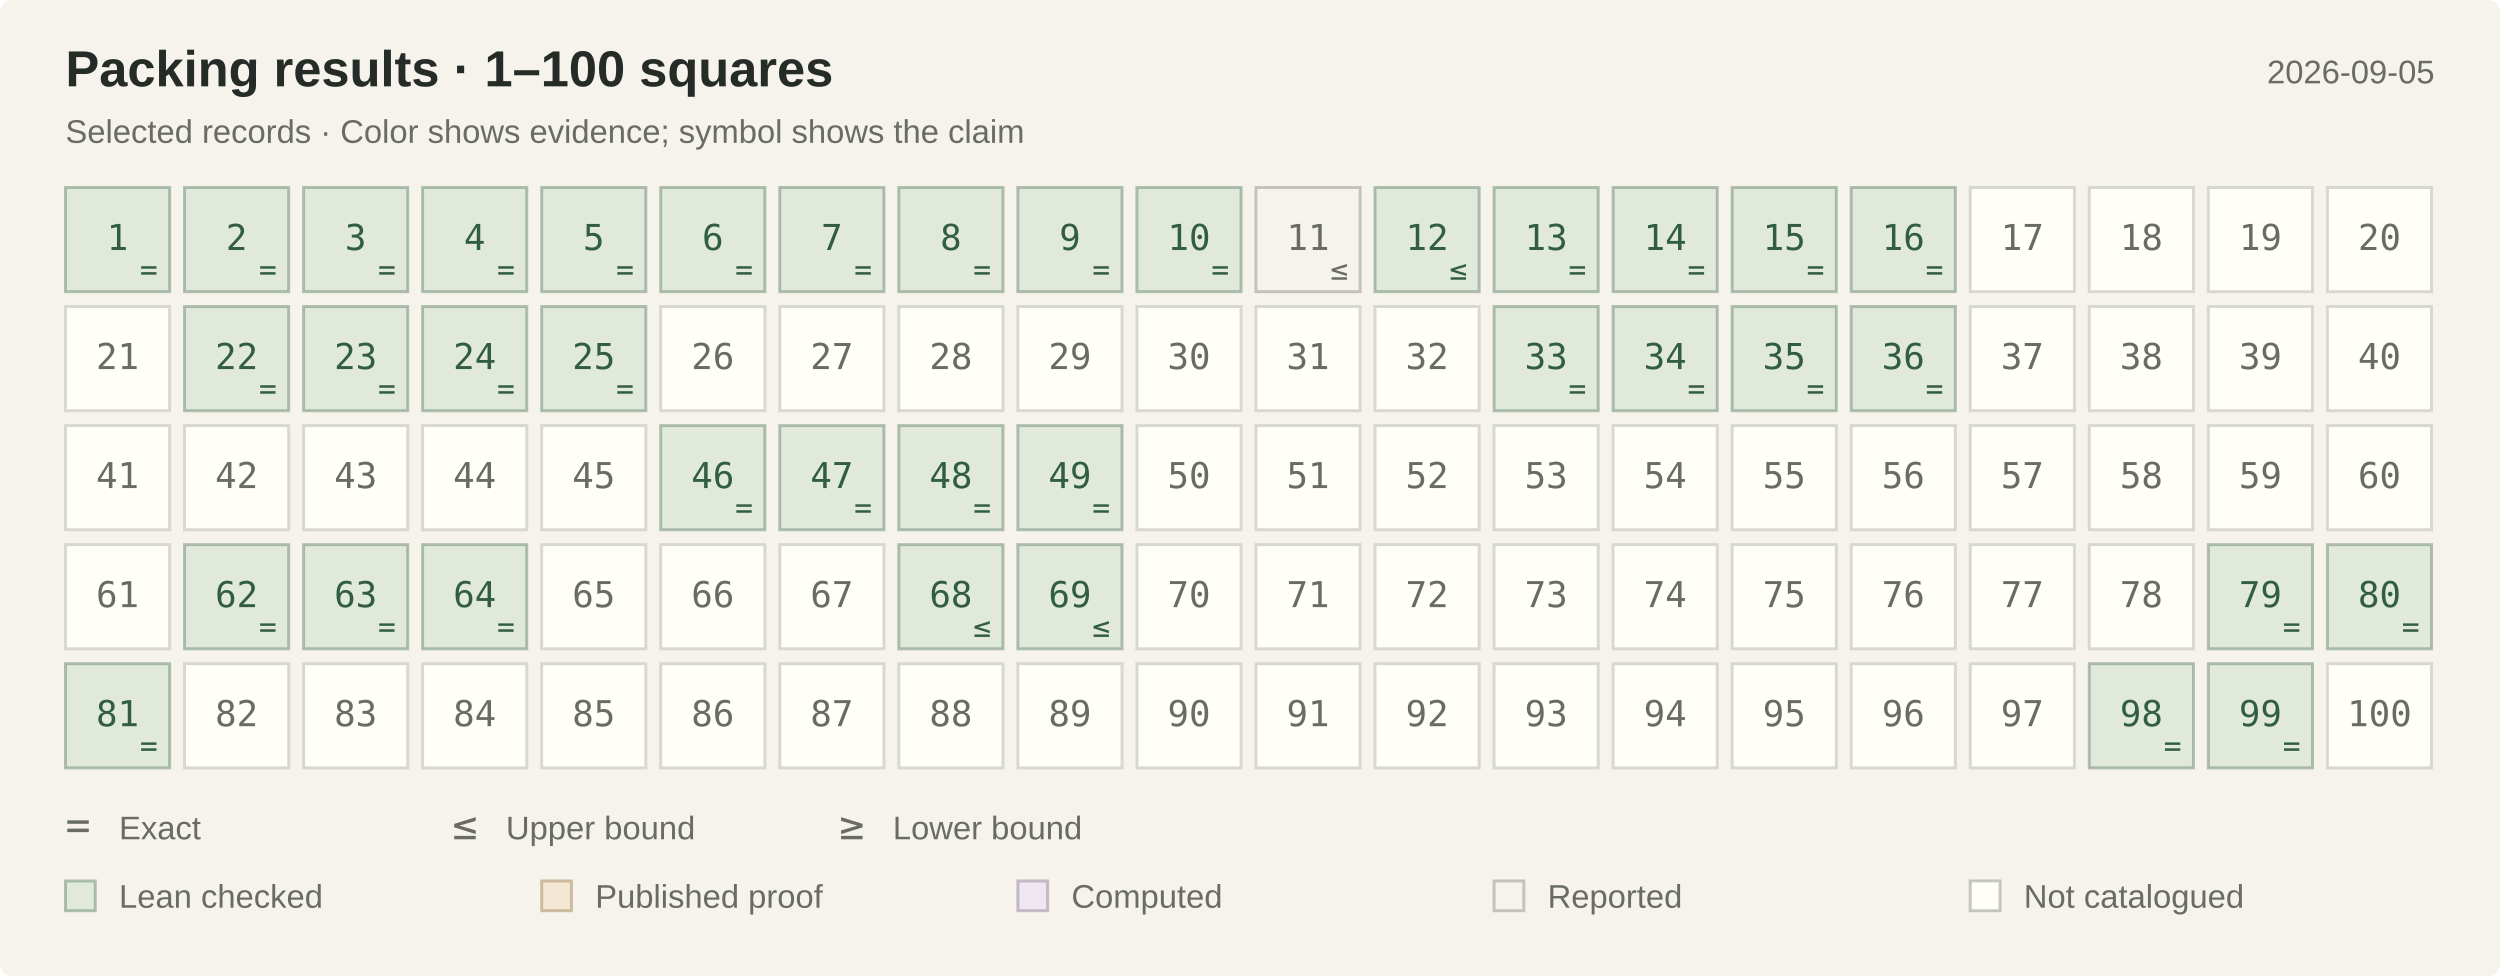
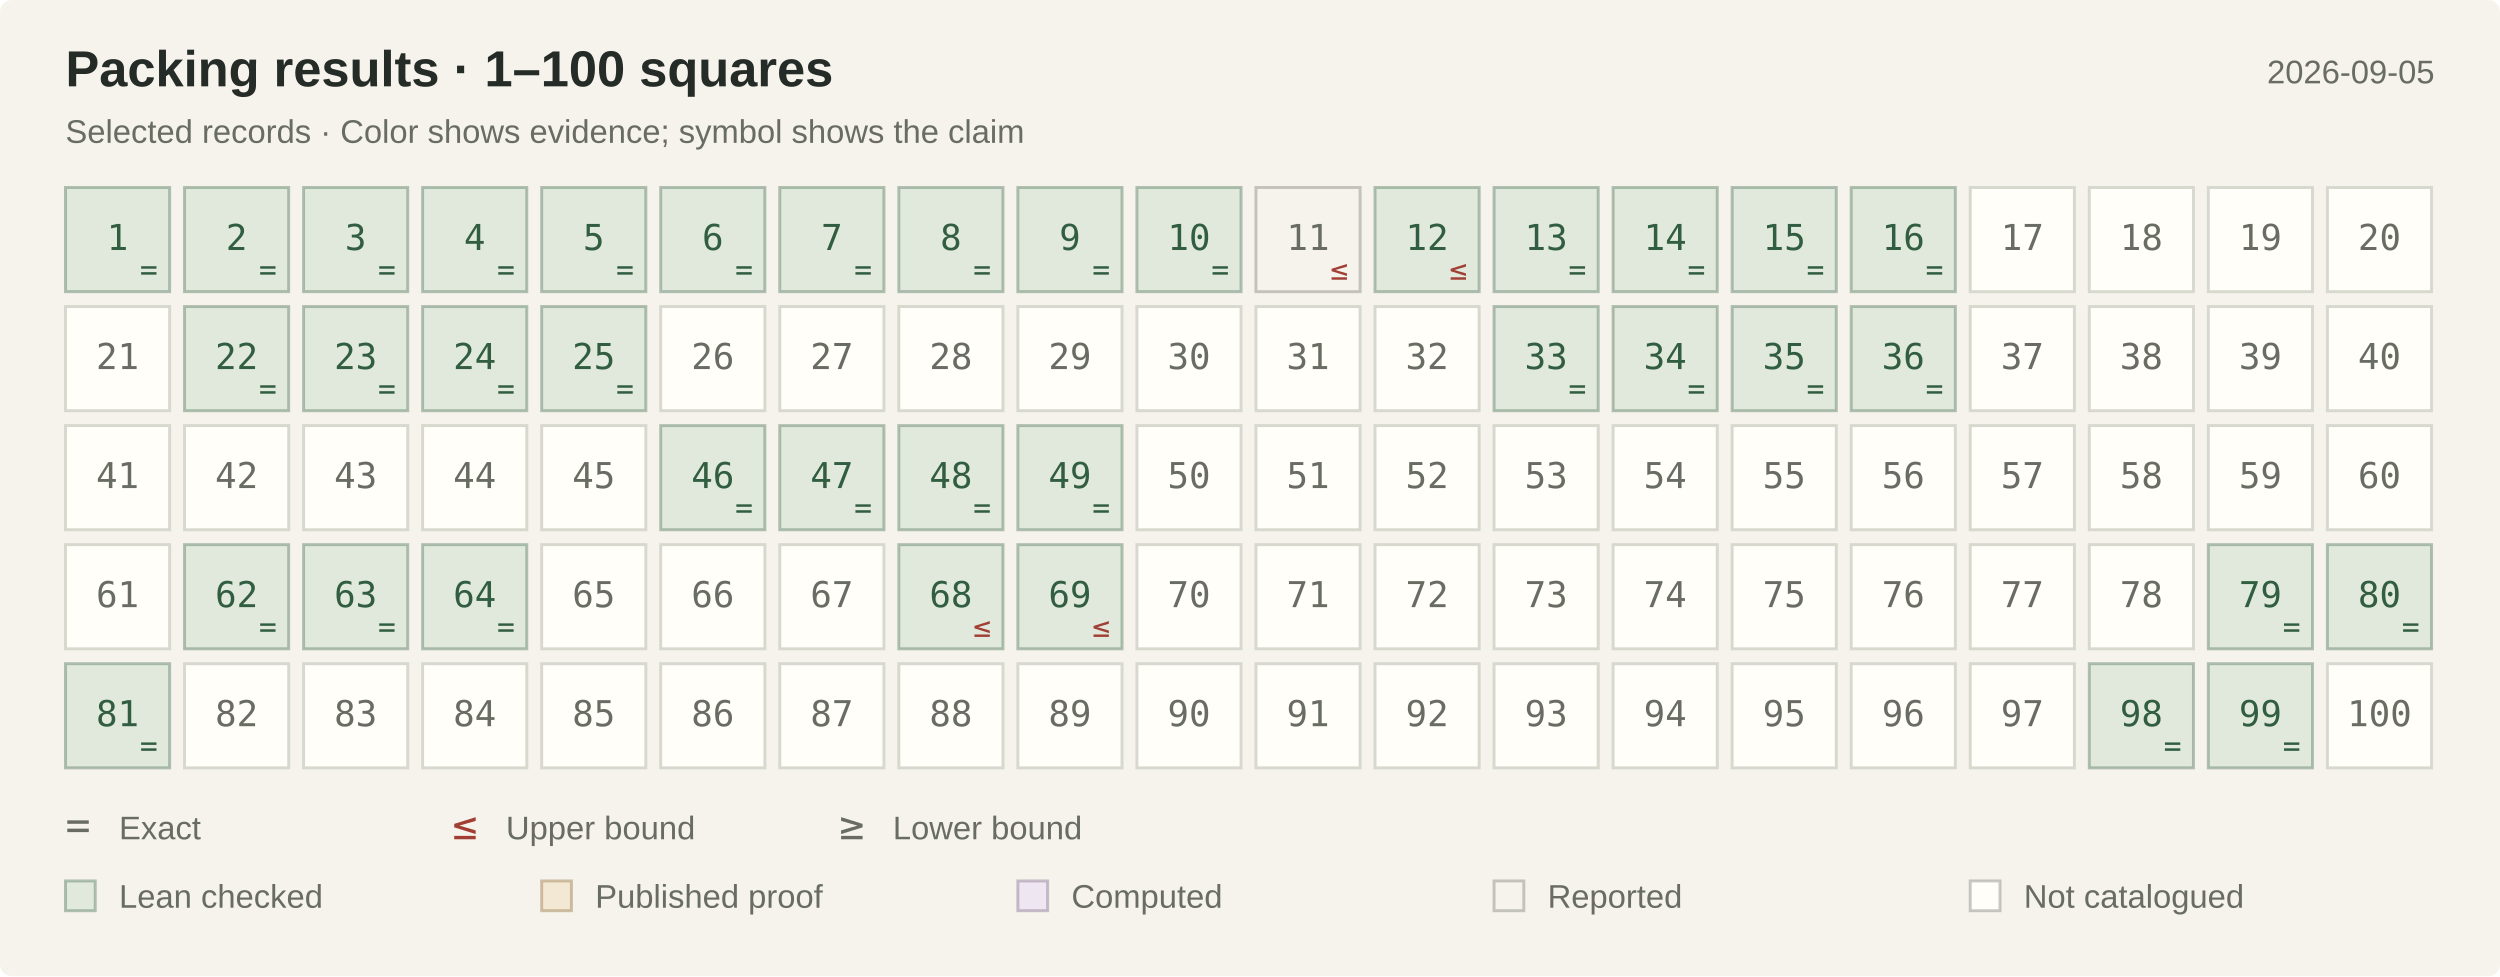
<svg xmlns="http://www.w3.org/2000/svg" viewBox="0 0 840 328" width="840" height="328" role="img" aria-labelledby="coverage-title coverage-description">
  <rect width="840" height="328" rx="4" fill="#f5f3ec" />
  <g font-family="Arial, sans-serif" fill="#686c62">
    <text x="22" y="29" font-size="17" font-weight="600" fill="#252b27">Packing results · 1–100 squares</text>
    <text x="818" y="28" text-anchor="end" font-size="11">2026-09-05</text>
    <text x="22" y="48" font-size="11">Selected records · Color shows evidence; symbol shows the claim</text>
    <g data-n="1" transform="translate(22, 63)" font-family="Consolas, monospace">
      <rect width="35" height="35" fill="#e1e9dc" stroke="#315d40" stroke-opacity="0.35" />
      <text x="17.5" y="21" text-anchor="middle" font-size="12" fill="#315d40">1</text>
      <text x="31" y="31" text-anchor="end" font-size="10" fill="#315d40">=</text>
    </g>
    <g data-n="2" transform="translate(62, 63)" font-family="Consolas, monospace">
      <rect width="35" height="35" fill="#e1e9dc" stroke="#315d40" stroke-opacity="0.35" />
      <text x="17.5" y="21" text-anchor="middle" font-size="12" fill="#315d40">2</text>
      <text x="31" y="31" text-anchor="end" font-size="10" fill="#315d40">=</text>
    </g>
    <g data-n="3" transform="translate(102, 63)" font-family="Consolas, monospace">
      <rect width="35" height="35" fill="#e1e9dc" stroke="#315d40" stroke-opacity="0.35" />
      <text x="17.5" y="21" text-anchor="middle" font-size="12" fill="#315d40">3</text>
      <text x="31" y="31" text-anchor="end" font-size="10" fill="#315d40">=</text>
    </g>
    <g data-n="4" transform="translate(142, 63)" font-family="Consolas, monospace">
      <rect width="35" height="35" fill="#e1e9dc" stroke="#315d40" stroke-opacity="0.35" />
      <text x="17.5" y="21" text-anchor="middle" font-size="12" fill="#315d40">4</text>
      <text x="31" y="31" text-anchor="end" font-size="10" fill="#315d40">=</text>
    </g>
    <g data-n="5" transform="translate(182, 63)" font-family="Consolas, monospace">
      <rect width="35" height="35" fill="#e1e9dc" stroke="#315d40" stroke-opacity="0.35" />
      <text x="17.5" y="21" text-anchor="middle" font-size="12" fill="#315d40">5</text>
      <text x="31" y="31" text-anchor="end" font-size="10" fill="#315d40">=</text>
    </g>
    <g data-n="6" transform="translate(222, 63)" font-family="Consolas, monospace">
      <rect width="35" height="35" fill="#e1e9dc" stroke="#315d40" stroke-opacity="0.35" />
      <text x="17.5" y="21" text-anchor="middle" font-size="12" fill="#315d40">6</text>
      <text x="31" y="31" text-anchor="end" font-size="10" fill="#315d40">=</text>
    </g>
    <g data-n="7" transform="translate(262, 63)" font-family="Consolas, monospace">
      <rect width="35" height="35" fill="#e1e9dc" stroke="#315d40" stroke-opacity="0.35" />
      <text x="17.5" y="21" text-anchor="middle" font-size="12" fill="#315d40">7</text>
      <text x="31" y="31" text-anchor="end" font-size="10" fill="#315d40">=</text>
    </g>
    <g data-n="8" transform="translate(302, 63)" font-family="Consolas, monospace">
      <rect width="35" height="35" fill="#e1e9dc" stroke="#315d40" stroke-opacity="0.35" />
      <text x="17.5" y="21" text-anchor="middle" font-size="12" fill="#315d40">8</text>
      <text x="31" y="31" text-anchor="end" font-size="10" fill="#315d40">=</text>
    </g>
    <g data-n="9" transform="translate(342, 63)" font-family="Consolas, monospace">
      <rect width="35" height="35" fill="#e1e9dc" stroke="#315d40" stroke-opacity="0.35" />
      <text x="17.5" y="21" text-anchor="middle" font-size="12" fill="#315d40">9</text>
      <text x="31" y="31" text-anchor="end" font-size="10" fill="#315d40">=</text>
    </g>
    <g data-n="10" transform="translate(382, 63)" font-family="Consolas, monospace">
      <rect width="35" height="35" fill="#e1e9dc" stroke="#315d40" stroke-opacity="0.35" />
      <text x="17.5" y="21" text-anchor="middle" font-size="12" fill="#315d40">10</text>
      <text x="31" y="31" text-anchor="end" font-size="10" fill="#315d40">=</text>
    </g>
    <g data-n="11" transform="translate(422, 63)" font-family="Consolas, monospace">
      <rect width="35" height="35" fill="#f5f3ec" stroke="#686c62" stroke-opacity="0.35" />
      <text x="17.5" y="21" text-anchor="middle" font-size="12" fill="#686c62">11</text>
-       <text x="31" y="31" text-anchor="end" font-size="10" fill="#686c62">≤</text>
+       <text x="31" y="31" text-anchor="end" font-size="10" fill="#a13f35">≤</text>
    </g>
    <g data-n="12" transform="translate(462, 63)" font-family="Consolas, monospace">
      <rect width="35" height="35" fill="#e1e9dc" stroke="#315d40" stroke-opacity="0.35" />
      <text x="17.5" y="21" text-anchor="middle" font-size="12" fill="#315d40">12</text>
-       <text x="31" y="31" text-anchor="end" font-size="10" fill="#315d40">≤</text>
+       <text x="31" y="31" text-anchor="end" font-size="10" fill="#a13f35">≤</text>
    </g>
    <g data-n="13" transform="translate(502, 63)" font-family="Consolas, monospace">
      <rect width="35" height="35" fill="#e1e9dc" stroke="#315d40" stroke-opacity="0.35" />
      <text x="17.5" y="21" text-anchor="middle" font-size="12" fill="#315d40">13</text>
      <text x="31" y="31" text-anchor="end" font-size="10" fill="#315d40">=</text>
    </g>
    <g data-n="14" transform="translate(542, 63)" font-family="Consolas, monospace">
      <rect width="35" height="35" fill="#e1e9dc" stroke="#315d40" stroke-opacity="0.35" />
      <text x="17.5" y="21" text-anchor="middle" font-size="12" fill="#315d40">14</text>
      <text x="31" y="31" text-anchor="end" font-size="10" fill="#315d40">=</text>
    </g>
    <g data-n="15" transform="translate(582, 63)" font-family="Consolas, monospace">
      <rect width="35" height="35" fill="#e1e9dc" stroke="#315d40" stroke-opacity="0.35" />
      <text x="17.5" y="21" text-anchor="middle" font-size="12" fill="#315d40">15</text>
      <text x="31" y="31" text-anchor="end" font-size="10" fill="#315d40">=</text>
    </g>
    <g data-n="16" transform="translate(622, 63)" font-family="Consolas, monospace">
      <rect width="35" height="35" fill="#e1e9dc" stroke="#315d40" stroke-opacity="0.35" />
      <text x="17.5" y="21" text-anchor="middle" font-size="12" fill="#315d40">16</text>
      <text x="31" y="31" text-anchor="end" font-size="10" fill="#315d40">=</text>
    </g>
    <g data-n="17" transform="translate(662, 63)" font-family="Consolas, monospace">
      <rect width="35" height="35" fill="#fffef9" stroke="#d8d9ce" stroke-opacity="1" />
      <text x="17.5" y="21" text-anchor="middle" font-size="12" fill="#686c62">17</text>
    </g>
    <g data-n="18" transform="translate(702, 63)" font-family="Consolas, monospace">
      <rect width="35" height="35" fill="#fffef9" stroke="#d8d9ce" stroke-opacity="1" />
      <text x="17.5" y="21" text-anchor="middle" font-size="12" fill="#686c62">18</text>
    </g>
    <g data-n="19" transform="translate(742, 63)" font-family="Consolas, monospace">
      <rect width="35" height="35" fill="#fffef9" stroke="#d8d9ce" stroke-opacity="1" />
      <text x="17.5" y="21" text-anchor="middle" font-size="12" fill="#686c62">19</text>
    </g>
    <g data-n="20" transform="translate(782, 63)" font-family="Consolas, monospace">
      <rect width="35" height="35" fill="#fffef9" stroke="#d8d9ce" stroke-opacity="1" />
      <text x="17.5" y="21" text-anchor="middle" font-size="12" fill="#686c62">20</text>
    </g>
    <g data-n="21" transform="translate(22, 103)" font-family="Consolas, monospace">
      <rect width="35" height="35" fill="#fffef9" stroke="#d8d9ce" stroke-opacity="1" />
      <text x="17.5" y="21" text-anchor="middle" font-size="12" fill="#686c62">21</text>
    </g>
    <g data-n="22" transform="translate(62, 103)" font-family="Consolas, monospace">
      <rect width="35" height="35" fill="#e1e9dc" stroke="#315d40" stroke-opacity="0.35" />
      <text x="17.5" y="21" text-anchor="middle" font-size="12" fill="#315d40">22</text>
      <text x="31" y="31" text-anchor="end" font-size="10" fill="#315d40">=</text>
    </g>
    <g data-n="23" transform="translate(102, 103)" font-family="Consolas, monospace">
      <rect width="35" height="35" fill="#e1e9dc" stroke="#315d40" stroke-opacity="0.35" />
      <text x="17.5" y="21" text-anchor="middle" font-size="12" fill="#315d40">23</text>
      <text x="31" y="31" text-anchor="end" font-size="10" fill="#315d40">=</text>
    </g>
    <g data-n="24" transform="translate(142, 103)" font-family="Consolas, monospace">
      <rect width="35" height="35" fill="#e1e9dc" stroke="#315d40" stroke-opacity="0.35" />
      <text x="17.5" y="21" text-anchor="middle" font-size="12" fill="#315d40">24</text>
      <text x="31" y="31" text-anchor="end" font-size="10" fill="#315d40">=</text>
    </g>
    <g data-n="25" transform="translate(182, 103)" font-family="Consolas, monospace">
      <rect width="35" height="35" fill="#e1e9dc" stroke="#315d40" stroke-opacity="0.35" />
      <text x="17.5" y="21" text-anchor="middle" font-size="12" fill="#315d40">25</text>
      <text x="31" y="31" text-anchor="end" font-size="10" fill="#315d40">=</text>
    </g>
    <g data-n="26" transform="translate(222, 103)" font-family="Consolas, monospace">
      <rect width="35" height="35" fill="#fffef9" stroke="#d8d9ce" stroke-opacity="1" />
      <text x="17.5" y="21" text-anchor="middle" font-size="12" fill="#686c62">26</text>
    </g>
    <g data-n="27" transform="translate(262, 103)" font-family="Consolas, monospace">
      <rect width="35" height="35" fill="#fffef9" stroke="#d8d9ce" stroke-opacity="1" />
      <text x="17.5" y="21" text-anchor="middle" font-size="12" fill="#686c62">27</text>
    </g>
    <g data-n="28" transform="translate(302, 103)" font-family="Consolas, monospace">
      <rect width="35" height="35" fill="#fffef9" stroke="#d8d9ce" stroke-opacity="1" />
      <text x="17.5" y="21" text-anchor="middle" font-size="12" fill="#686c62">28</text>
    </g>
    <g data-n="29" transform="translate(342, 103)" font-family="Consolas, monospace">
      <rect width="35" height="35" fill="#fffef9" stroke="#d8d9ce" stroke-opacity="1" />
      <text x="17.5" y="21" text-anchor="middle" font-size="12" fill="#686c62">29</text>
    </g>
    <g data-n="30" transform="translate(382, 103)" font-family="Consolas, monospace">
      <rect width="35" height="35" fill="#fffef9" stroke="#d8d9ce" stroke-opacity="1" />
      <text x="17.5" y="21" text-anchor="middle" font-size="12" fill="#686c62">30</text>
    </g>
    <g data-n="31" transform="translate(422, 103)" font-family="Consolas, monospace">
      <rect width="35" height="35" fill="#fffef9" stroke="#d8d9ce" stroke-opacity="1" />
      <text x="17.5" y="21" text-anchor="middle" font-size="12" fill="#686c62">31</text>
    </g>
    <g data-n="32" transform="translate(462, 103)" font-family="Consolas, monospace">
      <rect width="35" height="35" fill="#fffef9" stroke="#d8d9ce" stroke-opacity="1" />
      <text x="17.5" y="21" text-anchor="middle" font-size="12" fill="#686c62">32</text>
    </g>
    <g data-n="33" transform="translate(502, 103)" font-family="Consolas, monospace">
      <rect width="35" height="35" fill="#e1e9dc" stroke="#315d40" stroke-opacity="0.35" />
      <text x="17.5" y="21" text-anchor="middle" font-size="12" fill="#315d40">33</text>
      <text x="31" y="31" text-anchor="end" font-size="10" fill="#315d40">=</text>
    </g>
    <g data-n="34" transform="translate(542, 103)" font-family="Consolas, monospace">
      <rect width="35" height="35" fill="#e1e9dc" stroke="#315d40" stroke-opacity="0.35" />
      <text x="17.5" y="21" text-anchor="middle" font-size="12" fill="#315d40">34</text>
      <text x="31" y="31" text-anchor="end" font-size="10" fill="#315d40">=</text>
    </g>
    <g data-n="35" transform="translate(582, 103)" font-family="Consolas, monospace">
      <rect width="35" height="35" fill="#e1e9dc" stroke="#315d40" stroke-opacity="0.35" />
      <text x="17.5" y="21" text-anchor="middle" font-size="12" fill="#315d40">35</text>
      <text x="31" y="31" text-anchor="end" font-size="10" fill="#315d40">=</text>
    </g>
    <g data-n="36" transform="translate(622, 103)" font-family="Consolas, monospace">
      <rect width="35" height="35" fill="#e1e9dc" stroke="#315d40" stroke-opacity="0.35" />
      <text x="17.5" y="21" text-anchor="middle" font-size="12" fill="#315d40">36</text>
      <text x="31" y="31" text-anchor="end" font-size="10" fill="#315d40">=</text>
    </g>
    <g data-n="37" transform="translate(662, 103)" font-family="Consolas, monospace">
      <rect width="35" height="35" fill="#fffef9" stroke="#d8d9ce" stroke-opacity="1" />
      <text x="17.5" y="21" text-anchor="middle" font-size="12" fill="#686c62">37</text>
    </g>
    <g data-n="38" transform="translate(702, 103)" font-family="Consolas, monospace">
      <rect width="35" height="35" fill="#fffef9" stroke="#d8d9ce" stroke-opacity="1" />
      <text x="17.5" y="21" text-anchor="middle" font-size="12" fill="#686c62">38</text>
    </g>
    <g data-n="39" transform="translate(742, 103)" font-family="Consolas, monospace">
      <rect width="35" height="35" fill="#fffef9" stroke="#d8d9ce" stroke-opacity="1" />
      <text x="17.5" y="21" text-anchor="middle" font-size="12" fill="#686c62">39</text>
    </g>
    <g data-n="40" transform="translate(782, 103)" font-family="Consolas, monospace">
      <rect width="35" height="35" fill="#fffef9" stroke="#d8d9ce" stroke-opacity="1" />
      <text x="17.5" y="21" text-anchor="middle" font-size="12" fill="#686c62">40</text>
    </g>
    <g data-n="41" transform="translate(22, 143)" font-family="Consolas, monospace">
      <rect width="35" height="35" fill="#fffef9" stroke="#d8d9ce" stroke-opacity="1" />
      <text x="17.5" y="21" text-anchor="middle" font-size="12" fill="#686c62">41</text>
    </g>
    <g data-n="42" transform="translate(62, 143)" font-family="Consolas, monospace">
      <rect width="35" height="35" fill="#fffef9" stroke="#d8d9ce" stroke-opacity="1" />
      <text x="17.5" y="21" text-anchor="middle" font-size="12" fill="#686c62">42</text>
    </g>
    <g data-n="43" transform="translate(102, 143)" font-family="Consolas, monospace">
      <rect width="35" height="35" fill="#fffef9" stroke="#d8d9ce" stroke-opacity="1" />
      <text x="17.5" y="21" text-anchor="middle" font-size="12" fill="#686c62">43</text>
    </g>
    <g data-n="44" transform="translate(142, 143)" font-family="Consolas, monospace">
      <rect width="35" height="35" fill="#fffef9" stroke="#d8d9ce" stroke-opacity="1" />
      <text x="17.5" y="21" text-anchor="middle" font-size="12" fill="#686c62">44</text>
    </g>
    <g data-n="45" transform="translate(182, 143)" font-family="Consolas, monospace">
      <rect width="35" height="35" fill="#fffef9" stroke="#d8d9ce" stroke-opacity="1" />
      <text x="17.5" y="21" text-anchor="middle" font-size="12" fill="#686c62">45</text>
    </g>
    <g data-n="46" transform="translate(222, 143)" font-family="Consolas, monospace">
      <rect width="35" height="35" fill="#e1e9dc" stroke="#315d40" stroke-opacity="0.35" />
      <text x="17.5" y="21" text-anchor="middle" font-size="12" fill="#315d40">46</text>
      <text x="31" y="31" text-anchor="end" font-size="10" fill="#315d40">=</text>
    </g>
    <g data-n="47" transform="translate(262, 143)" font-family="Consolas, monospace">
      <rect width="35" height="35" fill="#e1e9dc" stroke="#315d40" stroke-opacity="0.35" />
      <text x="17.5" y="21" text-anchor="middle" font-size="12" fill="#315d40">47</text>
      <text x="31" y="31" text-anchor="end" font-size="10" fill="#315d40">=</text>
    </g>
    <g data-n="48" transform="translate(302, 143)" font-family="Consolas, monospace">
      <rect width="35" height="35" fill="#e1e9dc" stroke="#315d40" stroke-opacity="0.35" />
      <text x="17.5" y="21" text-anchor="middle" font-size="12" fill="#315d40">48</text>
      <text x="31" y="31" text-anchor="end" font-size="10" fill="#315d40">=</text>
    </g>
    <g data-n="49" transform="translate(342, 143)" font-family="Consolas, monospace">
      <rect width="35" height="35" fill="#e1e9dc" stroke="#315d40" stroke-opacity="0.35" />
      <text x="17.5" y="21" text-anchor="middle" font-size="12" fill="#315d40">49</text>
      <text x="31" y="31" text-anchor="end" font-size="10" fill="#315d40">=</text>
    </g>
    <g data-n="50" transform="translate(382, 143)" font-family="Consolas, monospace">
      <rect width="35" height="35" fill="#fffef9" stroke="#d8d9ce" stroke-opacity="1" />
      <text x="17.5" y="21" text-anchor="middle" font-size="12" fill="#686c62">50</text>
    </g>
    <g data-n="51" transform="translate(422, 143)" font-family="Consolas, monospace">
      <rect width="35" height="35" fill="#fffef9" stroke="#d8d9ce" stroke-opacity="1" />
      <text x="17.5" y="21" text-anchor="middle" font-size="12" fill="#686c62">51</text>
    </g>
    <g data-n="52" transform="translate(462, 143)" font-family="Consolas, monospace">
      <rect width="35" height="35" fill="#fffef9" stroke="#d8d9ce" stroke-opacity="1" />
      <text x="17.5" y="21" text-anchor="middle" font-size="12" fill="#686c62">52</text>
    </g>
    <g data-n="53" transform="translate(502, 143)" font-family="Consolas, monospace">
      <rect width="35" height="35" fill="#fffef9" stroke="#d8d9ce" stroke-opacity="1" />
      <text x="17.5" y="21" text-anchor="middle" font-size="12" fill="#686c62">53</text>
    </g>
    <g data-n="54" transform="translate(542, 143)" font-family="Consolas, monospace">
      <rect width="35" height="35" fill="#fffef9" stroke="#d8d9ce" stroke-opacity="1" />
      <text x="17.5" y="21" text-anchor="middle" font-size="12" fill="#686c62">54</text>
    </g>
    <g data-n="55" transform="translate(582, 143)" font-family="Consolas, monospace">
      <rect width="35" height="35" fill="#fffef9" stroke="#d8d9ce" stroke-opacity="1" />
      <text x="17.5" y="21" text-anchor="middle" font-size="12" fill="#686c62">55</text>
    </g>
    <g data-n="56" transform="translate(622, 143)" font-family="Consolas, monospace">
      <rect width="35" height="35" fill="#fffef9" stroke="#d8d9ce" stroke-opacity="1" />
      <text x="17.5" y="21" text-anchor="middle" font-size="12" fill="#686c62">56</text>
    </g>
    <g data-n="57" transform="translate(662, 143)" font-family="Consolas, monospace">
      <rect width="35" height="35" fill="#fffef9" stroke="#d8d9ce" stroke-opacity="1" />
      <text x="17.5" y="21" text-anchor="middle" font-size="12" fill="#686c62">57</text>
    </g>
    <g data-n="58" transform="translate(702, 143)" font-family="Consolas, monospace">
      <rect width="35" height="35" fill="#fffef9" stroke="#d8d9ce" stroke-opacity="1" />
      <text x="17.5" y="21" text-anchor="middle" font-size="12" fill="#686c62">58</text>
    </g>
    <g data-n="59" transform="translate(742, 143)" font-family="Consolas, monospace">
      <rect width="35" height="35" fill="#fffef9" stroke="#d8d9ce" stroke-opacity="1" />
      <text x="17.5" y="21" text-anchor="middle" font-size="12" fill="#686c62">59</text>
    </g>
    <g data-n="60" transform="translate(782, 143)" font-family="Consolas, monospace">
      <rect width="35" height="35" fill="#fffef9" stroke="#d8d9ce" stroke-opacity="1" />
      <text x="17.5" y="21" text-anchor="middle" font-size="12" fill="#686c62">60</text>
    </g>
    <g data-n="61" transform="translate(22, 183)" font-family="Consolas, monospace">
      <rect width="35" height="35" fill="#fffef9" stroke="#d8d9ce" stroke-opacity="1" />
      <text x="17.5" y="21" text-anchor="middle" font-size="12" fill="#686c62">61</text>
    </g>
    <g data-n="62" transform="translate(62, 183)" font-family="Consolas, monospace">
      <rect width="35" height="35" fill="#e1e9dc" stroke="#315d40" stroke-opacity="0.35" />
      <text x="17.5" y="21" text-anchor="middle" font-size="12" fill="#315d40">62</text>
      <text x="31" y="31" text-anchor="end" font-size="10" fill="#315d40">=</text>
    </g>
    <g data-n="63" transform="translate(102, 183)" font-family="Consolas, monospace">
      <rect width="35" height="35" fill="#e1e9dc" stroke="#315d40" stroke-opacity="0.35" />
      <text x="17.5" y="21" text-anchor="middle" font-size="12" fill="#315d40">63</text>
      <text x="31" y="31" text-anchor="end" font-size="10" fill="#315d40">=</text>
    </g>
    <g data-n="64" transform="translate(142, 183)" font-family="Consolas, monospace">
      <rect width="35" height="35" fill="#e1e9dc" stroke="#315d40" stroke-opacity="0.35" />
      <text x="17.5" y="21" text-anchor="middle" font-size="12" fill="#315d40">64</text>
      <text x="31" y="31" text-anchor="end" font-size="10" fill="#315d40">=</text>
    </g>
    <g data-n="65" transform="translate(182, 183)" font-family="Consolas, monospace">
      <rect width="35" height="35" fill="#fffef9" stroke="#d8d9ce" stroke-opacity="1" />
      <text x="17.5" y="21" text-anchor="middle" font-size="12" fill="#686c62">65</text>
    </g>
    <g data-n="66" transform="translate(222, 183)" font-family="Consolas, monospace">
      <rect width="35" height="35" fill="#fffef9" stroke="#d8d9ce" stroke-opacity="1" />
      <text x="17.5" y="21" text-anchor="middle" font-size="12" fill="#686c62">66</text>
    </g>
    <g data-n="67" transform="translate(262, 183)" font-family="Consolas, monospace">
      <rect width="35" height="35" fill="#fffef9" stroke="#d8d9ce" stroke-opacity="1" />
      <text x="17.5" y="21" text-anchor="middle" font-size="12" fill="#686c62">67</text>
    </g>
    <g data-n="68" transform="translate(302, 183)" font-family="Consolas, monospace">
      <rect width="35" height="35" fill="#e1e9dc" stroke="#315d40" stroke-opacity="0.35" />
      <text x="17.5" y="21" text-anchor="middle" font-size="12" fill="#315d40">68</text>
-       <text x="31" y="31" text-anchor="end" font-size="10" fill="#315d40">≤</text>
+       <text x="31" y="31" text-anchor="end" font-size="10" fill="#a13f35">≤</text>
    </g>
    <g data-n="69" transform="translate(342, 183)" font-family="Consolas, monospace">
      <rect width="35" height="35" fill="#e1e9dc" stroke="#315d40" stroke-opacity="0.35" />
      <text x="17.5" y="21" text-anchor="middle" font-size="12" fill="#315d40">69</text>
-       <text x="31" y="31" text-anchor="end" font-size="10" fill="#315d40">≤</text>
+       <text x="31" y="31" text-anchor="end" font-size="10" fill="#a13f35">≤</text>
    </g>
    <g data-n="70" transform="translate(382, 183)" font-family="Consolas, monospace">
      <rect width="35" height="35" fill="#fffef9" stroke="#d8d9ce" stroke-opacity="1" />
      <text x="17.5" y="21" text-anchor="middle" font-size="12" fill="#686c62">70</text>
    </g>
    <g data-n="71" transform="translate(422, 183)" font-family="Consolas, monospace">
      <rect width="35" height="35" fill="#fffef9" stroke="#d8d9ce" stroke-opacity="1" />
      <text x="17.5" y="21" text-anchor="middle" font-size="12" fill="#686c62">71</text>
    </g>
    <g data-n="72" transform="translate(462, 183)" font-family="Consolas, monospace">
      <rect width="35" height="35" fill="#fffef9" stroke="#d8d9ce" stroke-opacity="1" />
      <text x="17.5" y="21" text-anchor="middle" font-size="12" fill="#686c62">72</text>
    </g>
    <g data-n="73" transform="translate(502, 183)" font-family="Consolas, monospace">
      <rect width="35" height="35" fill="#fffef9" stroke="#d8d9ce" stroke-opacity="1" />
      <text x="17.5" y="21" text-anchor="middle" font-size="12" fill="#686c62">73</text>
    </g>
    <g data-n="74" transform="translate(542, 183)" font-family="Consolas, monospace">
      <rect width="35" height="35" fill="#fffef9" stroke="#d8d9ce" stroke-opacity="1" />
      <text x="17.5" y="21" text-anchor="middle" font-size="12" fill="#686c62">74</text>
    </g>
    <g data-n="75" transform="translate(582, 183)" font-family="Consolas, monospace">
      <rect width="35" height="35" fill="#fffef9" stroke="#d8d9ce" stroke-opacity="1" />
      <text x="17.5" y="21" text-anchor="middle" font-size="12" fill="#686c62">75</text>
    </g>
    <g data-n="76" transform="translate(622, 183)" font-family="Consolas, monospace">
      <rect width="35" height="35" fill="#fffef9" stroke="#d8d9ce" stroke-opacity="1" />
      <text x="17.5" y="21" text-anchor="middle" font-size="12" fill="#686c62">76</text>
    </g>
    <g data-n="77" transform="translate(662, 183)" font-family="Consolas, monospace">
      <rect width="35" height="35" fill="#fffef9" stroke="#d8d9ce" stroke-opacity="1" />
      <text x="17.5" y="21" text-anchor="middle" font-size="12" fill="#686c62">77</text>
    </g>
    <g data-n="78" transform="translate(702, 183)" font-family="Consolas, monospace">
      <rect width="35" height="35" fill="#fffef9" stroke="#d8d9ce" stroke-opacity="1" />
      <text x="17.5" y="21" text-anchor="middle" font-size="12" fill="#686c62">78</text>
    </g>
    <g data-n="79" transform="translate(742, 183)" font-family="Consolas, monospace">
      <rect width="35" height="35" fill="#e1e9dc" stroke="#315d40" stroke-opacity="0.35" />
      <text x="17.5" y="21" text-anchor="middle" font-size="12" fill="#315d40">79</text>
      <text x="31" y="31" text-anchor="end" font-size="10" fill="#315d40">=</text>
    </g>
    <g data-n="80" transform="translate(782, 183)" font-family="Consolas, monospace">
      <rect width="35" height="35" fill="#e1e9dc" stroke="#315d40" stroke-opacity="0.35" />
      <text x="17.5" y="21" text-anchor="middle" font-size="12" fill="#315d40">80</text>
      <text x="31" y="31" text-anchor="end" font-size="10" fill="#315d40">=</text>
    </g>
    <g data-n="81" transform="translate(22, 223)" font-family="Consolas, monospace">
      <rect width="35" height="35" fill="#e1e9dc" stroke="#315d40" stroke-opacity="0.35" />
      <text x="17.5" y="21" text-anchor="middle" font-size="12" fill="#315d40">81</text>
      <text x="31" y="31" text-anchor="end" font-size="10" fill="#315d40">=</text>
    </g>
    <g data-n="82" transform="translate(62, 223)" font-family="Consolas, monospace">
      <rect width="35" height="35" fill="#fffef9" stroke="#d8d9ce" stroke-opacity="1" />
      <text x="17.5" y="21" text-anchor="middle" font-size="12" fill="#686c62">82</text>
    </g>
    <g data-n="83" transform="translate(102, 223)" font-family="Consolas, monospace">
      <rect width="35" height="35" fill="#fffef9" stroke="#d8d9ce" stroke-opacity="1" />
      <text x="17.5" y="21" text-anchor="middle" font-size="12" fill="#686c62">83</text>
    </g>
    <g data-n="84" transform="translate(142, 223)" font-family="Consolas, monospace">
      <rect width="35" height="35" fill="#fffef9" stroke="#d8d9ce" stroke-opacity="1" />
      <text x="17.5" y="21" text-anchor="middle" font-size="12" fill="#686c62">84</text>
    </g>
    <g data-n="85" transform="translate(182, 223)" font-family="Consolas, monospace">
      <rect width="35" height="35" fill="#fffef9" stroke="#d8d9ce" stroke-opacity="1" />
      <text x="17.5" y="21" text-anchor="middle" font-size="12" fill="#686c62">85</text>
    </g>
    <g data-n="86" transform="translate(222, 223)" font-family="Consolas, monospace">
      <rect width="35" height="35" fill="#fffef9" stroke="#d8d9ce" stroke-opacity="1" />
      <text x="17.5" y="21" text-anchor="middle" font-size="12" fill="#686c62">86</text>
    </g>
    <g data-n="87" transform="translate(262, 223)" font-family="Consolas, monospace">
      <rect width="35" height="35" fill="#fffef9" stroke="#d8d9ce" stroke-opacity="1" />
      <text x="17.5" y="21" text-anchor="middle" font-size="12" fill="#686c62">87</text>
    </g>
    <g data-n="88" transform="translate(302, 223)" font-family="Consolas, monospace">
      <rect width="35" height="35" fill="#fffef9" stroke="#d8d9ce" stroke-opacity="1" />
      <text x="17.5" y="21" text-anchor="middle" font-size="12" fill="#686c62">88</text>
    </g>
    <g data-n="89" transform="translate(342, 223)" font-family="Consolas, monospace">
      <rect width="35" height="35" fill="#fffef9" stroke="#d8d9ce" stroke-opacity="1" />
      <text x="17.5" y="21" text-anchor="middle" font-size="12" fill="#686c62">89</text>
    </g>
    <g data-n="90" transform="translate(382, 223)" font-family="Consolas, monospace">
      <rect width="35" height="35" fill="#fffef9" stroke="#d8d9ce" stroke-opacity="1" />
      <text x="17.5" y="21" text-anchor="middle" font-size="12" fill="#686c62">90</text>
    </g>
    <g data-n="91" transform="translate(422, 223)" font-family="Consolas, monospace">
      <rect width="35" height="35" fill="#fffef9" stroke="#d8d9ce" stroke-opacity="1" />
      <text x="17.5" y="21" text-anchor="middle" font-size="12" fill="#686c62">91</text>
    </g>
    <g data-n="92" transform="translate(462, 223)" font-family="Consolas, monospace">
      <rect width="35" height="35" fill="#fffef9" stroke="#d8d9ce" stroke-opacity="1" />
      <text x="17.5" y="21" text-anchor="middle" font-size="12" fill="#686c62">92</text>
    </g>
    <g data-n="93" transform="translate(502, 223)" font-family="Consolas, monospace">
      <rect width="35" height="35" fill="#fffef9" stroke="#d8d9ce" stroke-opacity="1" />
      <text x="17.5" y="21" text-anchor="middle" font-size="12" fill="#686c62">93</text>
    </g>
    <g data-n="94" transform="translate(542, 223)" font-family="Consolas, monospace">
      <rect width="35" height="35" fill="#fffef9" stroke="#d8d9ce" stroke-opacity="1" />
      <text x="17.5" y="21" text-anchor="middle" font-size="12" fill="#686c62">94</text>
    </g>
    <g data-n="95" transform="translate(582, 223)" font-family="Consolas, monospace">
      <rect width="35" height="35" fill="#fffef9" stroke="#d8d9ce" stroke-opacity="1" />
      <text x="17.5" y="21" text-anchor="middle" font-size="12" fill="#686c62">95</text>
    </g>
    <g data-n="96" transform="translate(622, 223)" font-family="Consolas, monospace">
      <rect width="35" height="35" fill="#fffef9" stroke="#d8d9ce" stroke-opacity="1" />
      <text x="17.5" y="21" text-anchor="middle" font-size="12" fill="#686c62">96</text>
    </g>
    <g data-n="97" transform="translate(662, 223)" font-family="Consolas, monospace">
      <rect width="35" height="35" fill="#fffef9" stroke="#d8d9ce" stroke-opacity="1" />
      <text x="17.5" y="21" text-anchor="middle" font-size="12" fill="#686c62">97</text>
    </g>
    <g data-n="98" transform="translate(702, 223)" font-family="Consolas, monospace">
      <rect width="35" height="35" fill="#e1e9dc" stroke="#315d40" stroke-opacity="0.35" />
      <text x="17.5" y="21" text-anchor="middle" font-size="12" fill="#315d40">98</text>
      <text x="31" y="31" text-anchor="end" font-size="10" fill="#315d40">=</text>
    </g>
    <g data-n="99" transform="translate(742, 223)" font-family="Consolas, monospace">
      <rect width="35" height="35" fill="#e1e9dc" stroke="#315d40" stroke-opacity="0.35" />
      <text x="17.5" y="21" text-anchor="middle" font-size="12" fill="#315d40">99</text>
      <text x="31" y="31" text-anchor="end" font-size="10" fill="#315d40">=</text>
    </g>
    <g data-n="100" transform="translate(782, 223)" font-family="Consolas, monospace">
      <rect width="35" height="35" fill="#fffef9" stroke="#d8d9ce" stroke-opacity="1" />
      <text x="17.5" y="21" text-anchor="middle" font-size="12" fill="#686c62">100</text>
    </g>
    <g transform="translate(22, 282)">
      <text font-family="Consolas, monospace" font-size="14">=</text>
      <text x="18" font-size="11">Exact</text>
    </g>
    <g transform="translate(152, 282)">
-       <text font-family="Consolas, monospace" font-size="14">≤</text>
+       <text font-family="Consolas, monospace" font-size="14" fill="#a13f35">≤</text>
      <text x="18" font-size="11">Upper bound</text>
    </g>
    <g transform="translate(282, 282)">
      <text font-family="Consolas, monospace" font-size="14">≥</text>
      <text x="18" font-size="11">Lower bound</text>
    </g>
    <g transform="translate(22, 305)">
      <rect y="-9" width="10" height="10" fill="#e1e9dc" stroke="#315d40" stroke-opacity="0.35" />
      <text x="18" font-size="11">Lean checked</text>
    </g>
    <g transform="translate(182, 305)">
      <rect y="-9" width="10" height="10" fill="#f3e8d4" stroke="#835c23" stroke-opacity="0.35" />
      <text x="18" font-size="11">Published proof</text>
    </g>
    <g transform="translate(342, 305)">
      <rect y="-9" width="10" height="10" fill="#eee6f1" stroke="#6e5879" stroke-opacity="0.35" />
      <text x="18" font-size="11">Computed</text>
    </g>
    <g transform="translate(502, 305)">
      <rect y="-9" width="10" height="10" fill="#f5f3ec" stroke="#686c62" stroke-opacity="0.35" />
      <text x="18" font-size="11">Reported</text>
    </g>
    <g transform="translate(662, 305)">
      <rect y="-9" width="10" height="10" fill="#fffef9" stroke="#686c62" stroke-opacity="0.35" />
      <text x="18" font-size="11">Not catalogued</text>
    </g>
  </g>
</svg>
